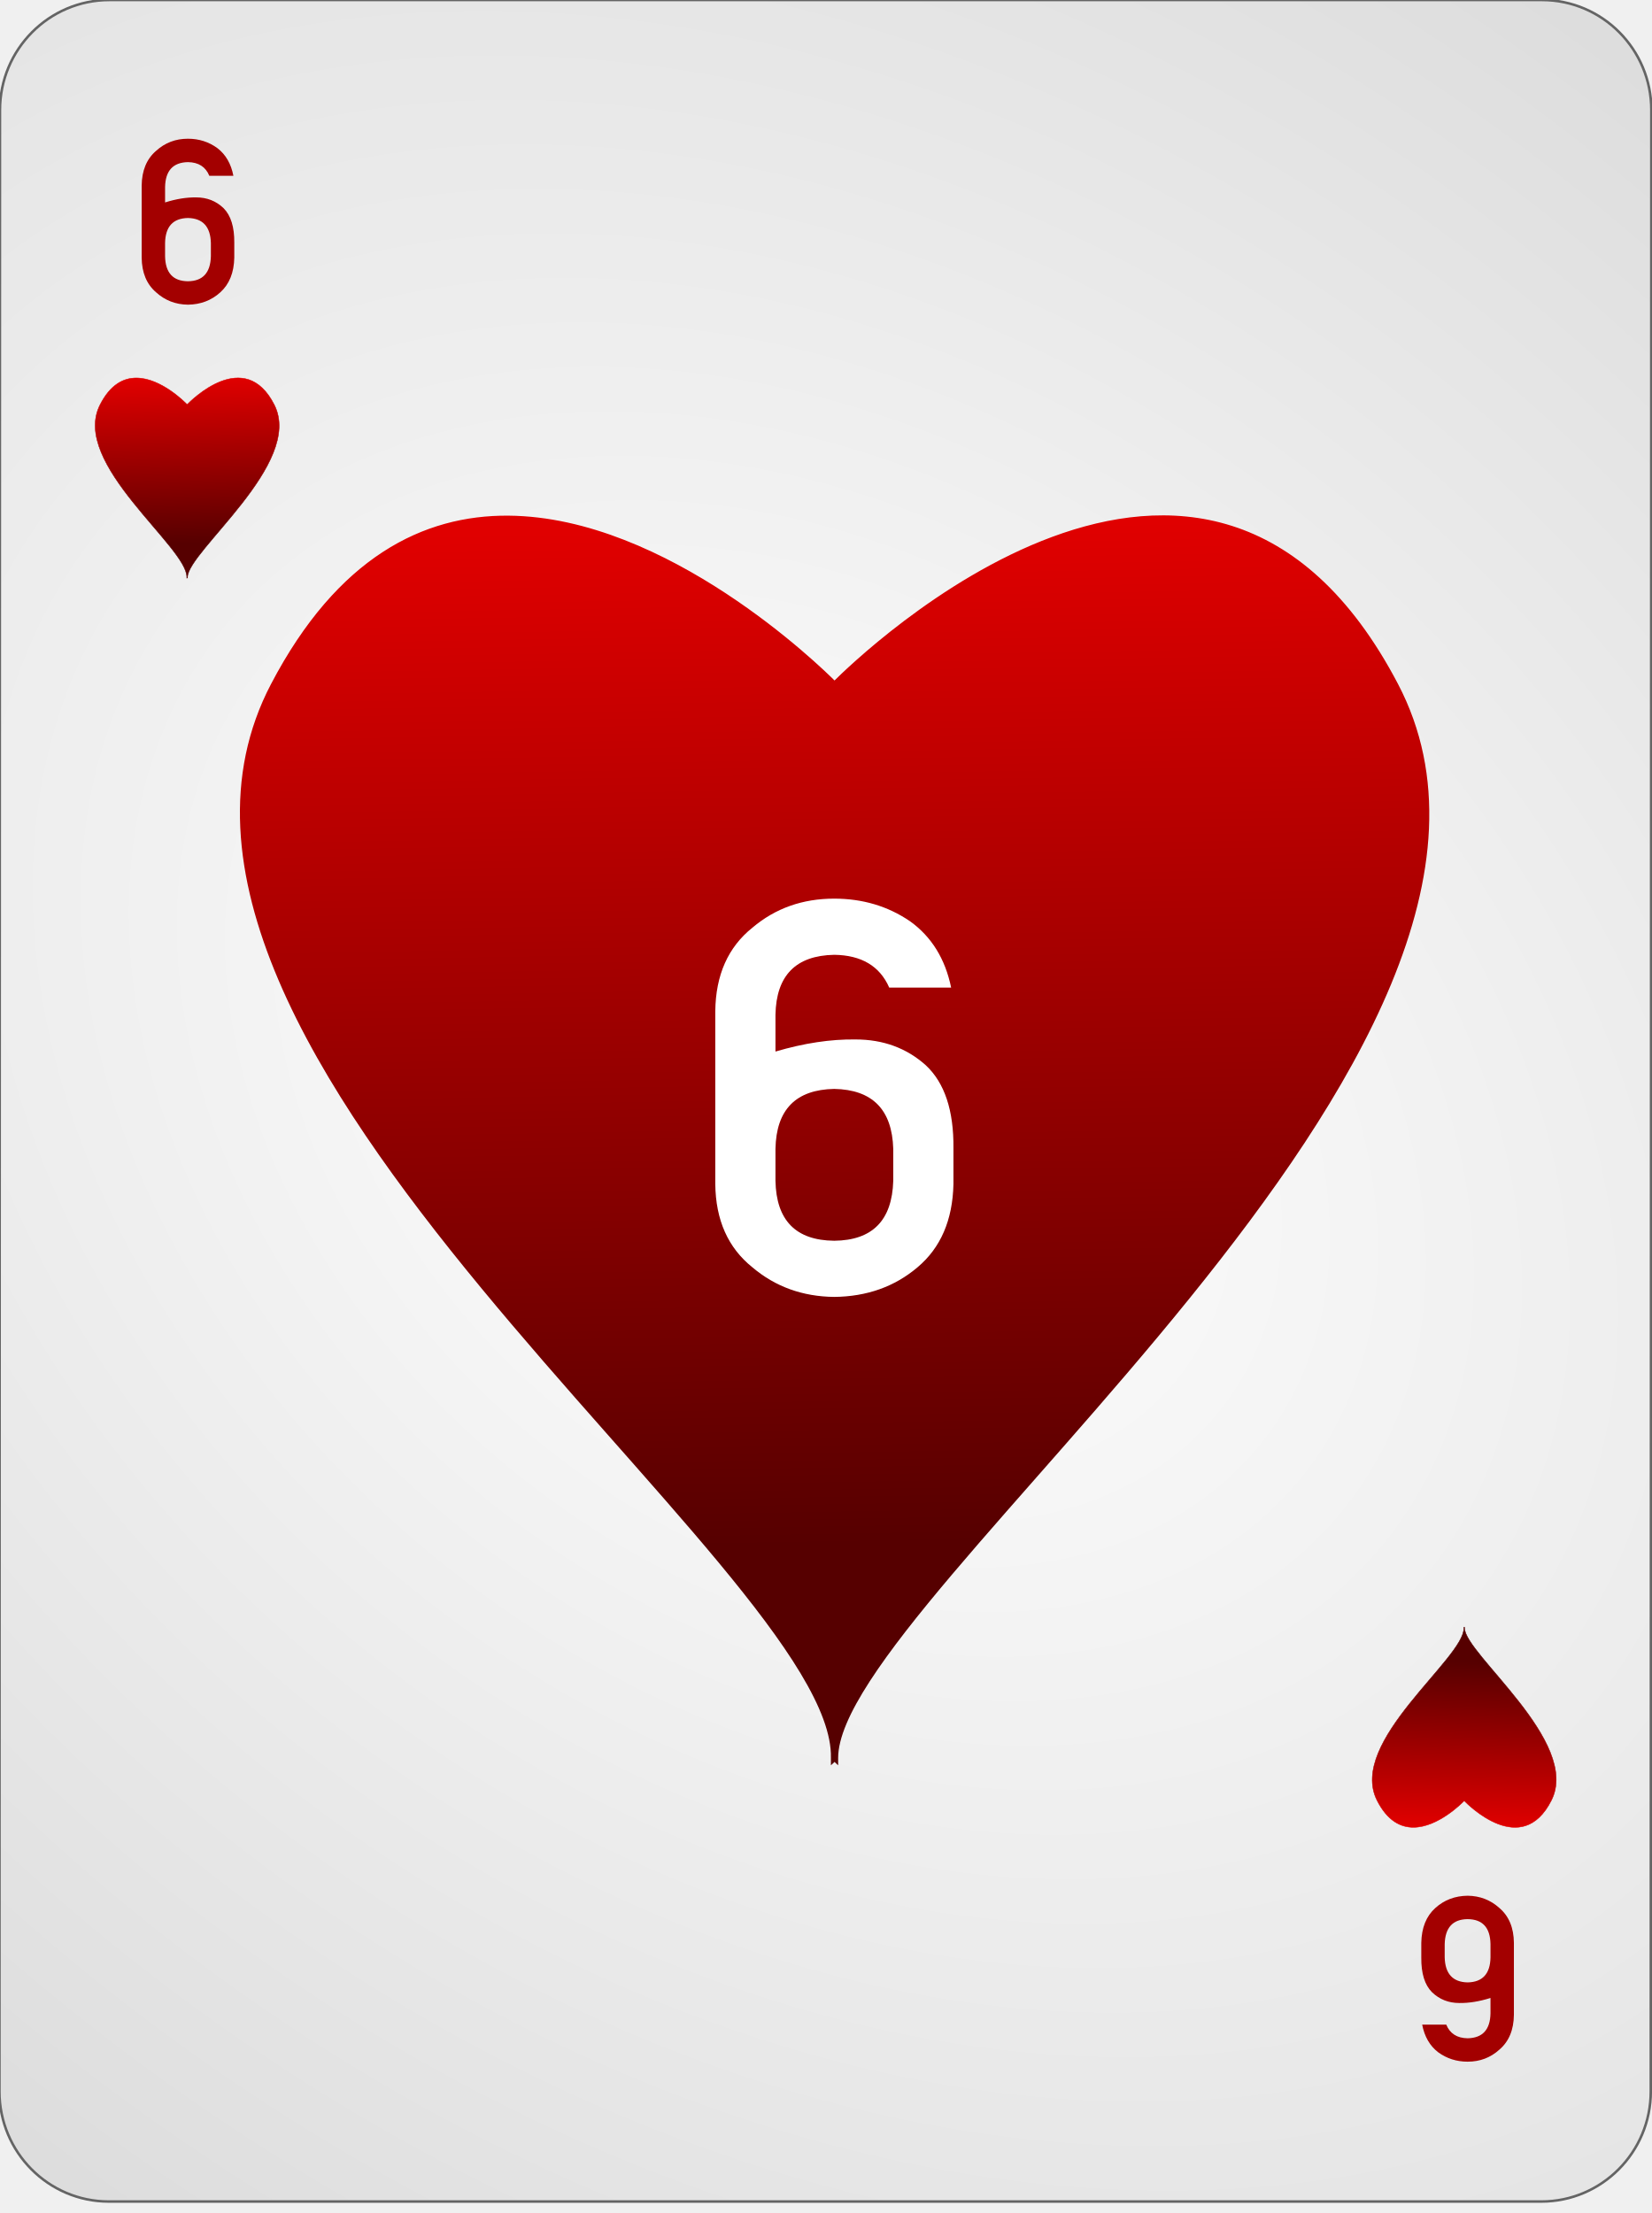
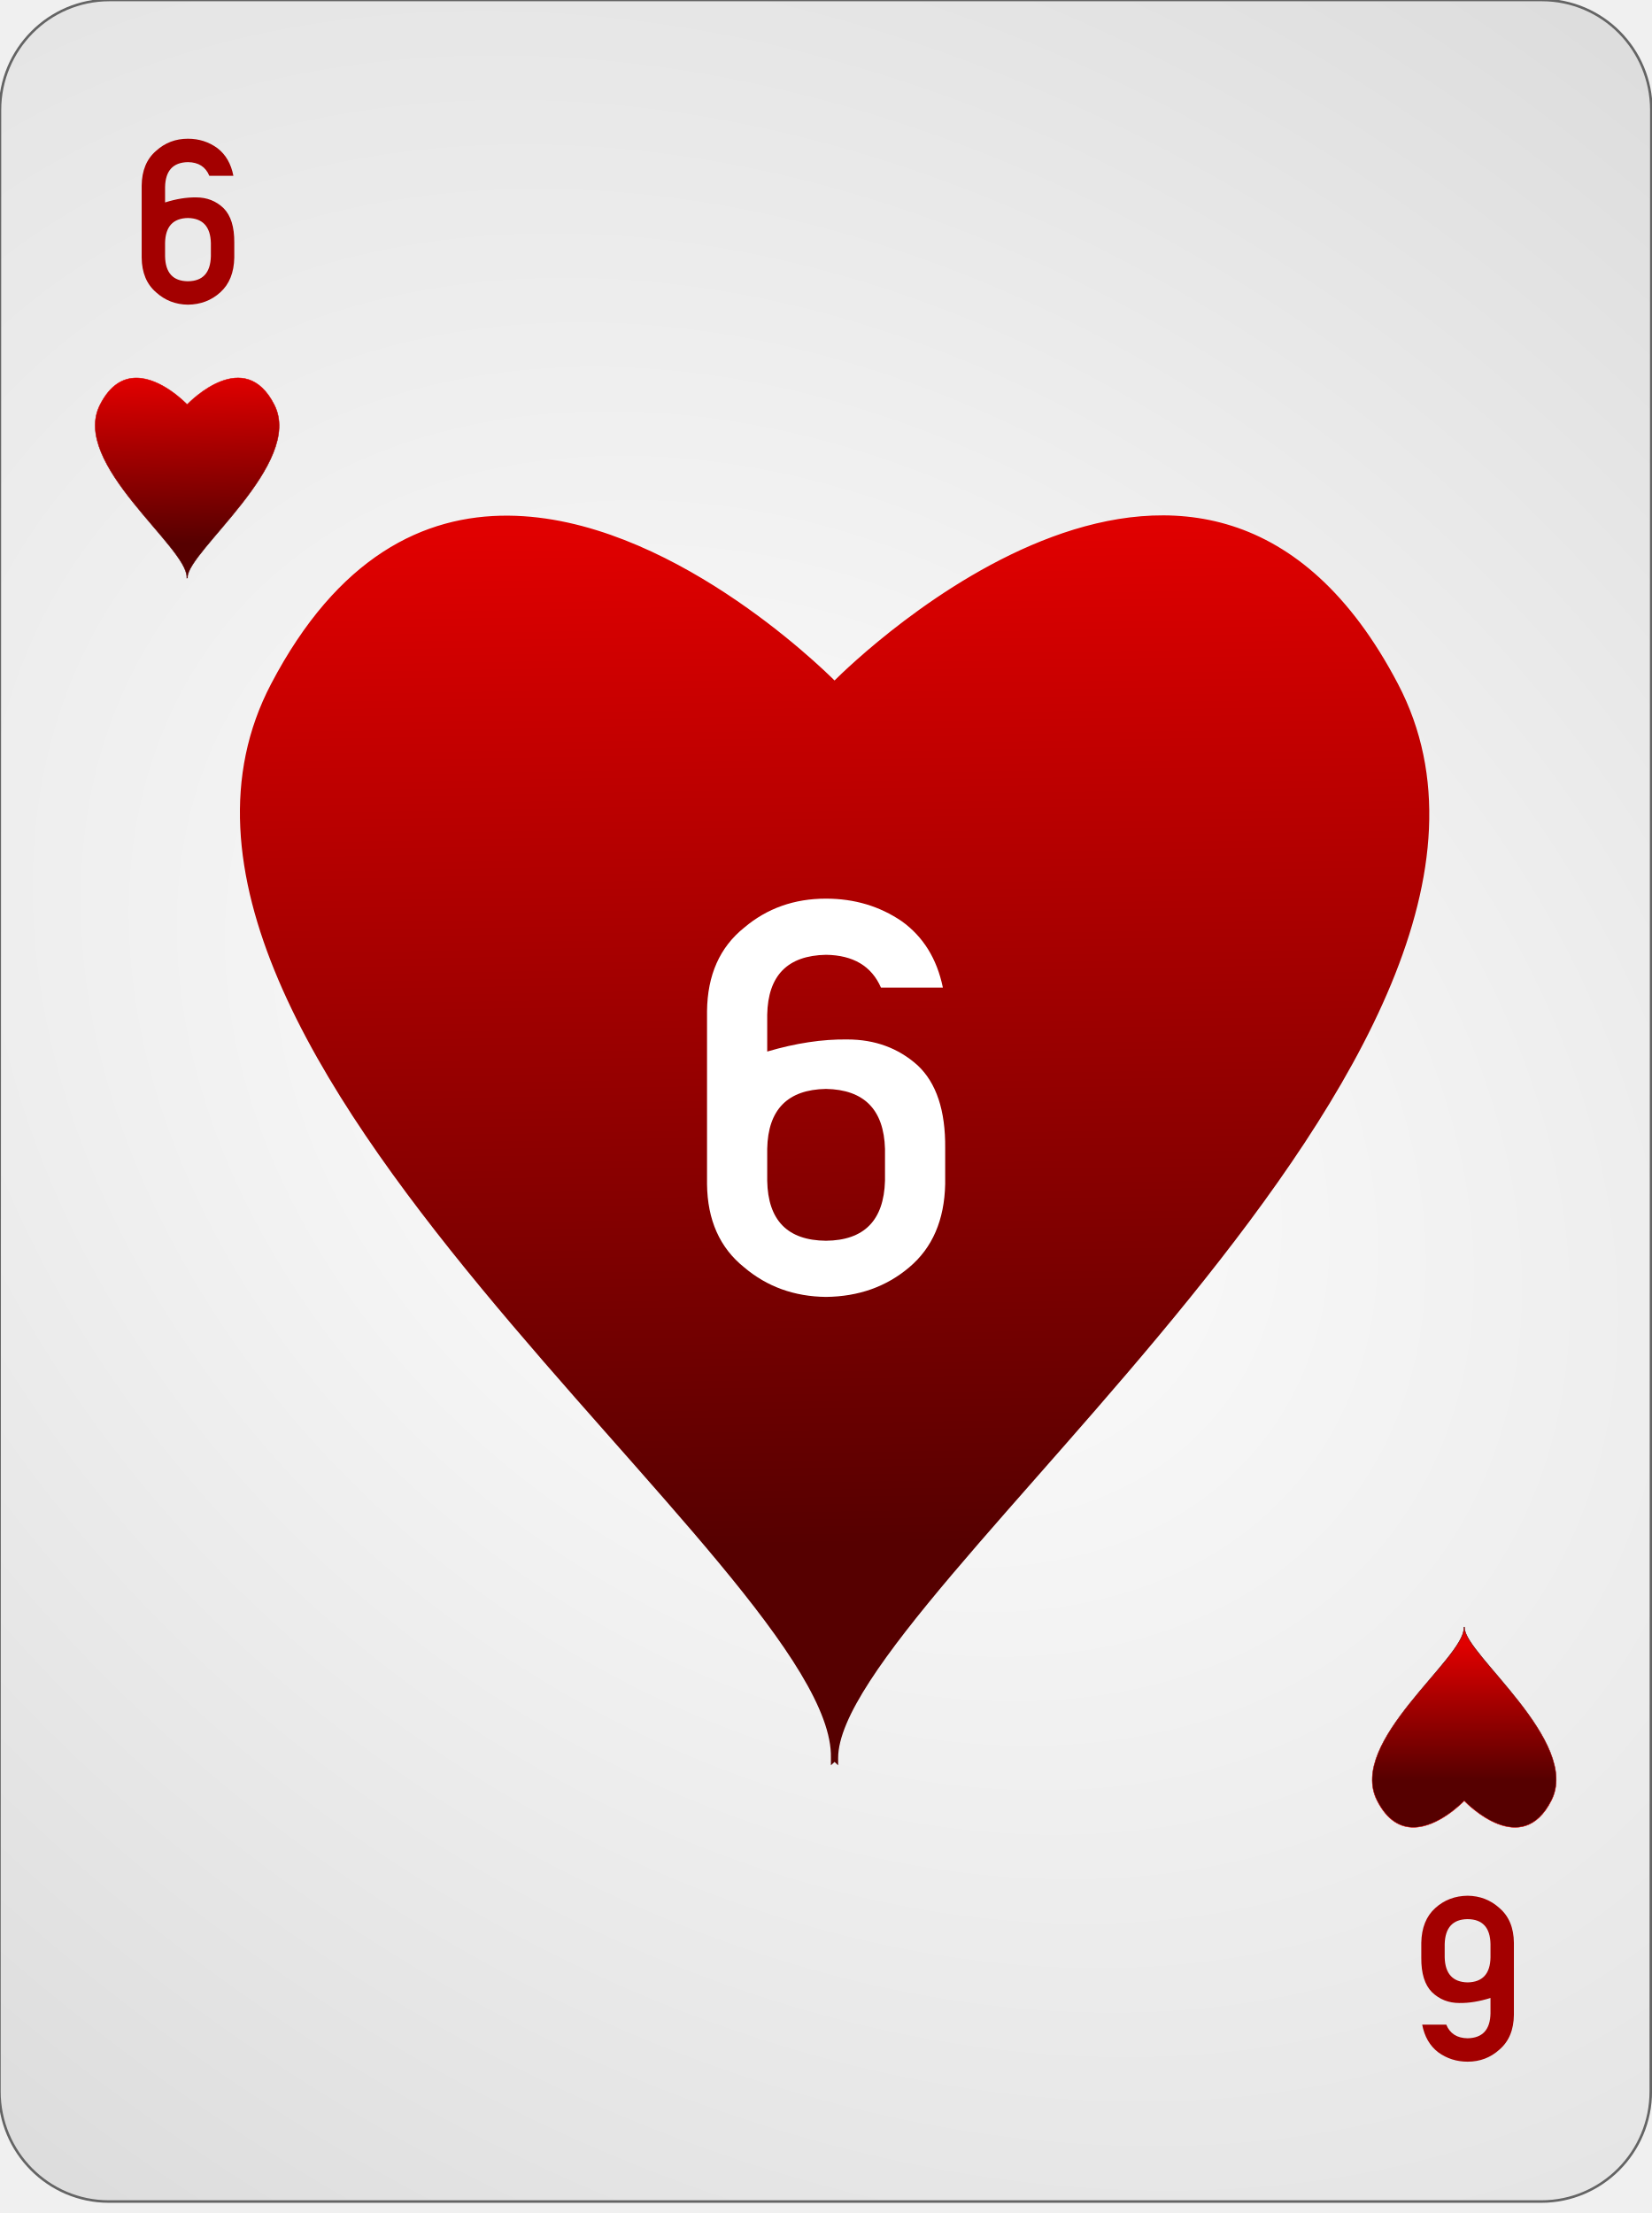
<svg xmlns="http://www.w3.org/2000/svg" width="100%" height="100%" viewBox="0 0 144 193" version="1.1" xml:space="preserve" style="fill-rule:evenodd;clip-rule:evenodd;">
  <path id="Card-background" d="M143.997,9.6c0.002,-5.298 -4.272,-9.6 -9.538,-9.6l-124.918,0c-5.266,0 -9.542,4.302 -9.544,9.6l-0.048,172.8c-0.001,5.298 4.273,9.6 9.539,9.6l124.917,0c5.266,0 9.543,-4.302 9.544,-9.6l0.048,-172.8Z" style="fill:url(#_Radial1);stroke:#646464;stroke-width:0.22px;" />
  <g id="Hearts">
    <path id="path7647" d="M44.333,45.091c-7.348,-0.057 -14.803,3.568 -20.591,14.617c-16.662,31.808 49.225,77.122 48.834,93.606l0,0.365c0,0 0.161,-0.149 0.196,-0.182c0.035,0.032 0.195,0.182 0.195,0.182l0,-0.365c0,-14.078 65.496,-61.798 48.834,-93.606c-16.649,-31.784 -47.001,-2.223 -49.029,-0.194c-1.322,-1.322 -14.649,-14.315 -28.439,-14.423l0,0Z" style="fill:url(#_Linear2);stroke:url(#_Linear3);stroke-width:0.24px;" />
    <path id="path8171" d="M11.911,32.963c-1.139,-0.009 -2.295,0.574 -3.192,2.349c-2.584,5.11 7.631,12.39 7.571,15.038l0,0.059c0,0 0.024,-0.024 0.03,-0.03c0.005,0.006 0.03,0.03 0.03,0.03l0,-0.059c0,-2.262 10.154,-9.928 7.571,-15.038c-2.581,-5.107 -7.287,-0.357 -7.601,-0.031c-0.205,-0.213 -2.271,-2.3 -4.409,-2.318l0,0Z" style="fill:url(#_Linear4);stroke:url(#_Linear5);stroke-width:0.04px;" />
    <path id="path5021" d="M123.271,159.365c-1.139,0.009 -2.295,-0.573 -3.192,-2.349c-2.584,-5.11 7.631,-12.389 7.571,-15.038l0,-0.058c0,0 0.024,0.024 0.03,0.029c0.005,-0.005 0.03,-0.029 0.03,-0.029l0,0.058c0,2.262 10.154,9.928 7.571,15.038c-2.581,5.107 -7.287,0.358 -7.601,0.032c-0.205,0.212 -2.271,2.299 -4.409,2.317l0,0Z" style="fill:url(#_Linear6);stroke:url(#_Linear7);stroke-width:0.04px;" />
  </g>
  <g id="Red-Text">
    <path d="M12.354,22.469c0.013,1.309 0.433,2.318 1.26,3.028c0.775,0.703 1.699,1.061 2.773,1.074c1.107,-0.013 2.048,-0.371 2.822,-1.074c0.788,-0.71 1.195,-1.719 1.221,-3.028l0,-1.298c0.013,-1.374 -0.299,-2.38 -0.937,-3.018c-0.651,-0.625 -1.446,-0.937 -2.383,-0.937c-0.84,-0.013 -1.745,0.133 -2.715,0.439l0,-1.338c0.026,-1.426 0.69,-2.152 1.992,-2.178c0.925,0.013 1.546,0.411 1.865,1.192l2.1,0c-0.202,-1.048 -0.667,-1.852 -1.396,-2.412c-0.749,-0.547 -1.605,-0.821 -2.569,-0.821c-1.074,0 -1.998,0.352 -2.773,1.055c-0.827,0.71 -1.247,1.722 -1.26,3.037l0,6.279Zm2.041,-1.279c0.026,-1.426 0.69,-2.152 1.992,-2.178c1.296,0.026 1.963,0.752 2.002,2.178l0,1.162c-0.039,1.439 -0.706,2.165 -2.002,2.178c-1.302,-0.013 -1.966,-0.739 -1.992,-2.178l0,-1.162Z" style="fill:#a30000;fill-rule:nonzero;" />
    <path d="M132.013,169.432c-0.013,-1.309 -0.433,-2.318 -1.26,-3.028c-0.775,-0.703 -1.699,-1.061 -2.774,-1.074c-1.106,0.013 -2.047,0.371 -2.822,1.074c-0.788,0.71 -1.194,1.719 -1.22,3.028l0,1.299c-0.013,1.373 0.299,2.379 0.937,3.017c0.651,0.625 1.445,0.938 2.383,0.938c0.84,0.013 1.745,-0.134 2.715,-0.44l0,1.338c-0.026,1.426 -0.69,2.152 -1.993,2.178c-0.924,-0.013 -1.546,-0.41 -1.865,-1.192l-2.099,0c0.201,1.049 0.667,1.853 1.396,2.413c0.749,0.546 1.605,0.82 2.568,0.82c1.075,0 1.999,-0.352 2.774,-1.055c0.827,-0.709 1.247,-1.722 1.26,-3.037l0,-6.279Zm-2.041,1.279c-0.026,1.426 -0.69,2.152 -1.993,2.178c-1.295,-0.026 -1.962,-0.752 -2.001,-2.178l0,-1.162c0.039,-1.439 0.706,-2.165 2.001,-2.178c1.303,0.013 1.967,0.739 1.993,2.178l0,1.162Z" style="fill:#a30000;fill-rule:nonzero;" />
  </g>
-   <g id="Center-Text" transform="matrix(0.233905,0,0,0.218311,72.7568,112.825)">
+   <g id="Center-Text" transform="matrix(0.233905,0,0,0.218311,72.0368,112.825)">
    <path d="M-44.393,-43.802c0.144,14.386 4.76,25.48 13.85,33.281c8.517,7.73 18.68,11.666 30.489,11.809c12.168,-0.143 22.51,-4.079 31.027,-11.809c8.66,-7.801 13.133,-18.895 13.42,-33.281l0,-14.279c0.143,-15.102 -3.293,-26.159 -10.307,-33.174c-7.157,-6.87 -15.889,-10.306 -26.195,-10.306c-9.233,-0.143 -19.182,1.467 -29.846,4.831l0,-14.708c0.287,-15.674 7.587,-23.654 21.901,-23.941c10.164,0.143 16.999,4.509 20.506,13.098l23.082,0c-2.219,-11.523 -7.336,-20.362 -15.352,-26.518c-8.231,-6.012 -17.643,-9.018 -28.236,-9.018c-11.809,0 -21.972,3.865 -30.489,11.595c-9.09,7.801 -13.706,18.931 -13.85,33.388l0,69.032Zm22.438,-14.064c0.287,-15.674 7.587,-23.655 21.901,-23.941c14.243,0.286 21.579,8.267 22.009,23.941l0,12.776c-0.43,15.817 -7.766,23.797 -22.009,23.94c-14.314,-0.143 -21.614,-8.123 -21.901,-23.94l0,-12.776Z" style="fill:none;" />
    <path d="M-44.393,-43.802c0.144,14.386 4.76,25.48 13.85,33.281c8.517,7.73 18.68,11.666 30.489,11.809c12.168,-0.143 22.51,-4.079 31.027,-11.809c8.66,-7.801 13.133,-18.895 13.42,-33.281l0,-14.279c0.143,-15.102 -3.293,-26.159 -10.307,-33.174c-7.157,-6.87 -15.889,-10.306 -26.195,-10.306c-9.233,-0.143 -19.182,1.467 -29.846,4.831l0,-14.708c0.287,-15.674 7.587,-23.654 21.901,-23.941c10.164,0.143 16.999,4.509 20.506,13.098l23.082,0c-2.219,-11.523 -7.336,-20.362 -15.352,-26.518c-8.231,-6.012 -17.643,-9.018 -28.236,-9.018c-11.809,0 -21.972,3.865 -30.489,11.595c-9.09,7.801 -13.706,18.931 -13.85,33.388l0,69.032Zm22.438,-14.064c0.287,-15.674 7.587,-23.655 21.901,-23.941c14.243,0.286 21.579,8.267 22.009,23.941l0,12.776c-0.43,15.817 -7.766,23.797 -22.009,23.94c-14.314,-0.143 -21.614,-8.123 -21.901,-23.94l0,-12.776Z" style="fill:#fff;fill-rule:nonzero;" />
  </g>
  <defs>
    <radialGradient id="_Radial1" cx="0" cy="0" r="1" gradientUnits="userSpaceOnUse" gradientTransform="matrix(126.864,97.3356,-71.3658,95.5156,71.9734,96)">
      <stop offset="0%" style="stop-color:#fff;stop-opacity:1" />
      <stop offset="100%" style="stop-color:#dcdcdc;stop-opacity:1" />
    </radialGradient>
    <linearGradient id="_Linear2" x1="0" y1="0" x2="1" y2="0" gradientUnits="userSpaceOnUse" gradientTransform="matrix(2.46125,89.2726,-93.7296,2.34421,72.9672,45.6127)">
      <stop offset="0%" style="stop-color:#e00000;stop-opacity:1" />
      <stop offset="100%" style="stop-color:#560000;stop-opacity:1" />
    </linearGradient>
    <linearGradient id="_Linear3" x1="0" y1="0" x2="1" y2="0" gradientUnits="userSpaceOnUse" gradientTransform="matrix(2.46125,89.2726,-93.7296,2.34421,72.9672,45.6127)">
      <stop offset="0%" style="stop-color:#e00000;stop-opacity:1" />
      <stop offset="100%" style="stop-color:#560000;stop-opacity:1" />
    </linearGradient>
    <linearGradient id="_Linear4" x1="0" y1="0" x2="1" y2="0" gradientUnits="userSpaceOnUse" gradientTransform="matrix(0.381581,14.342,-14.342,0.381581,16.3501,33.0472)">
      <stop offset="0%" style="stop-color:#e00000;stop-opacity:1" />
      <stop offset="100%" style="stop-color:#560000;stop-opacity:1" />
    </linearGradient>
    <linearGradient id="_Linear5" x1="0" y1="0" x2="1" y2="0" gradientUnits="userSpaceOnUse" gradientTransform="matrix(0.381581,14.342,-14.342,0.381581,16.3501,33.0472)">
      <stop offset="0%" style="stop-color:#e00000;stop-opacity:1" />
      <stop offset="100%" style="stop-color:#560000;stop-opacity:1" />
    </linearGradient>
-     <linearGradient id="_Linear6" x1="0" y1="0" x2="1" y2="0" gradientUnits="userSpaceOnUse" gradientTransform="matrix(0.381581,-14.342,-14.342,-0.381581,127.71,159.281)">
+     <linearGradient id="_Linear6" x1="0" y1="0" x2="1" y2="0" gradientUnits="userSpaceOnUse" gradientTransform="matrix(0.0377273,11.834,-11.834,0.0377273,127.9,143.425)">
      <stop offset="0%" style="stop-color:#e00000;stop-opacity:1" />
      <stop offset="100%" style="stop-color:#560000;stop-opacity:1" />
    </linearGradient>
    <linearGradient id="_Linear7" x1="0" y1="0" x2="1" y2="0" gradientUnits="userSpaceOnUse" gradientTransform="matrix(0.381581,-14.342,-14.342,-0.381581,127.71,159.281)">
      <stop offset="0%" style="stop-color:#e00000;stop-opacity:1" />
      <stop offset="100%" style="stop-color:#560000;stop-opacity:1" />
    </linearGradient>
  </defs>
</svg>
